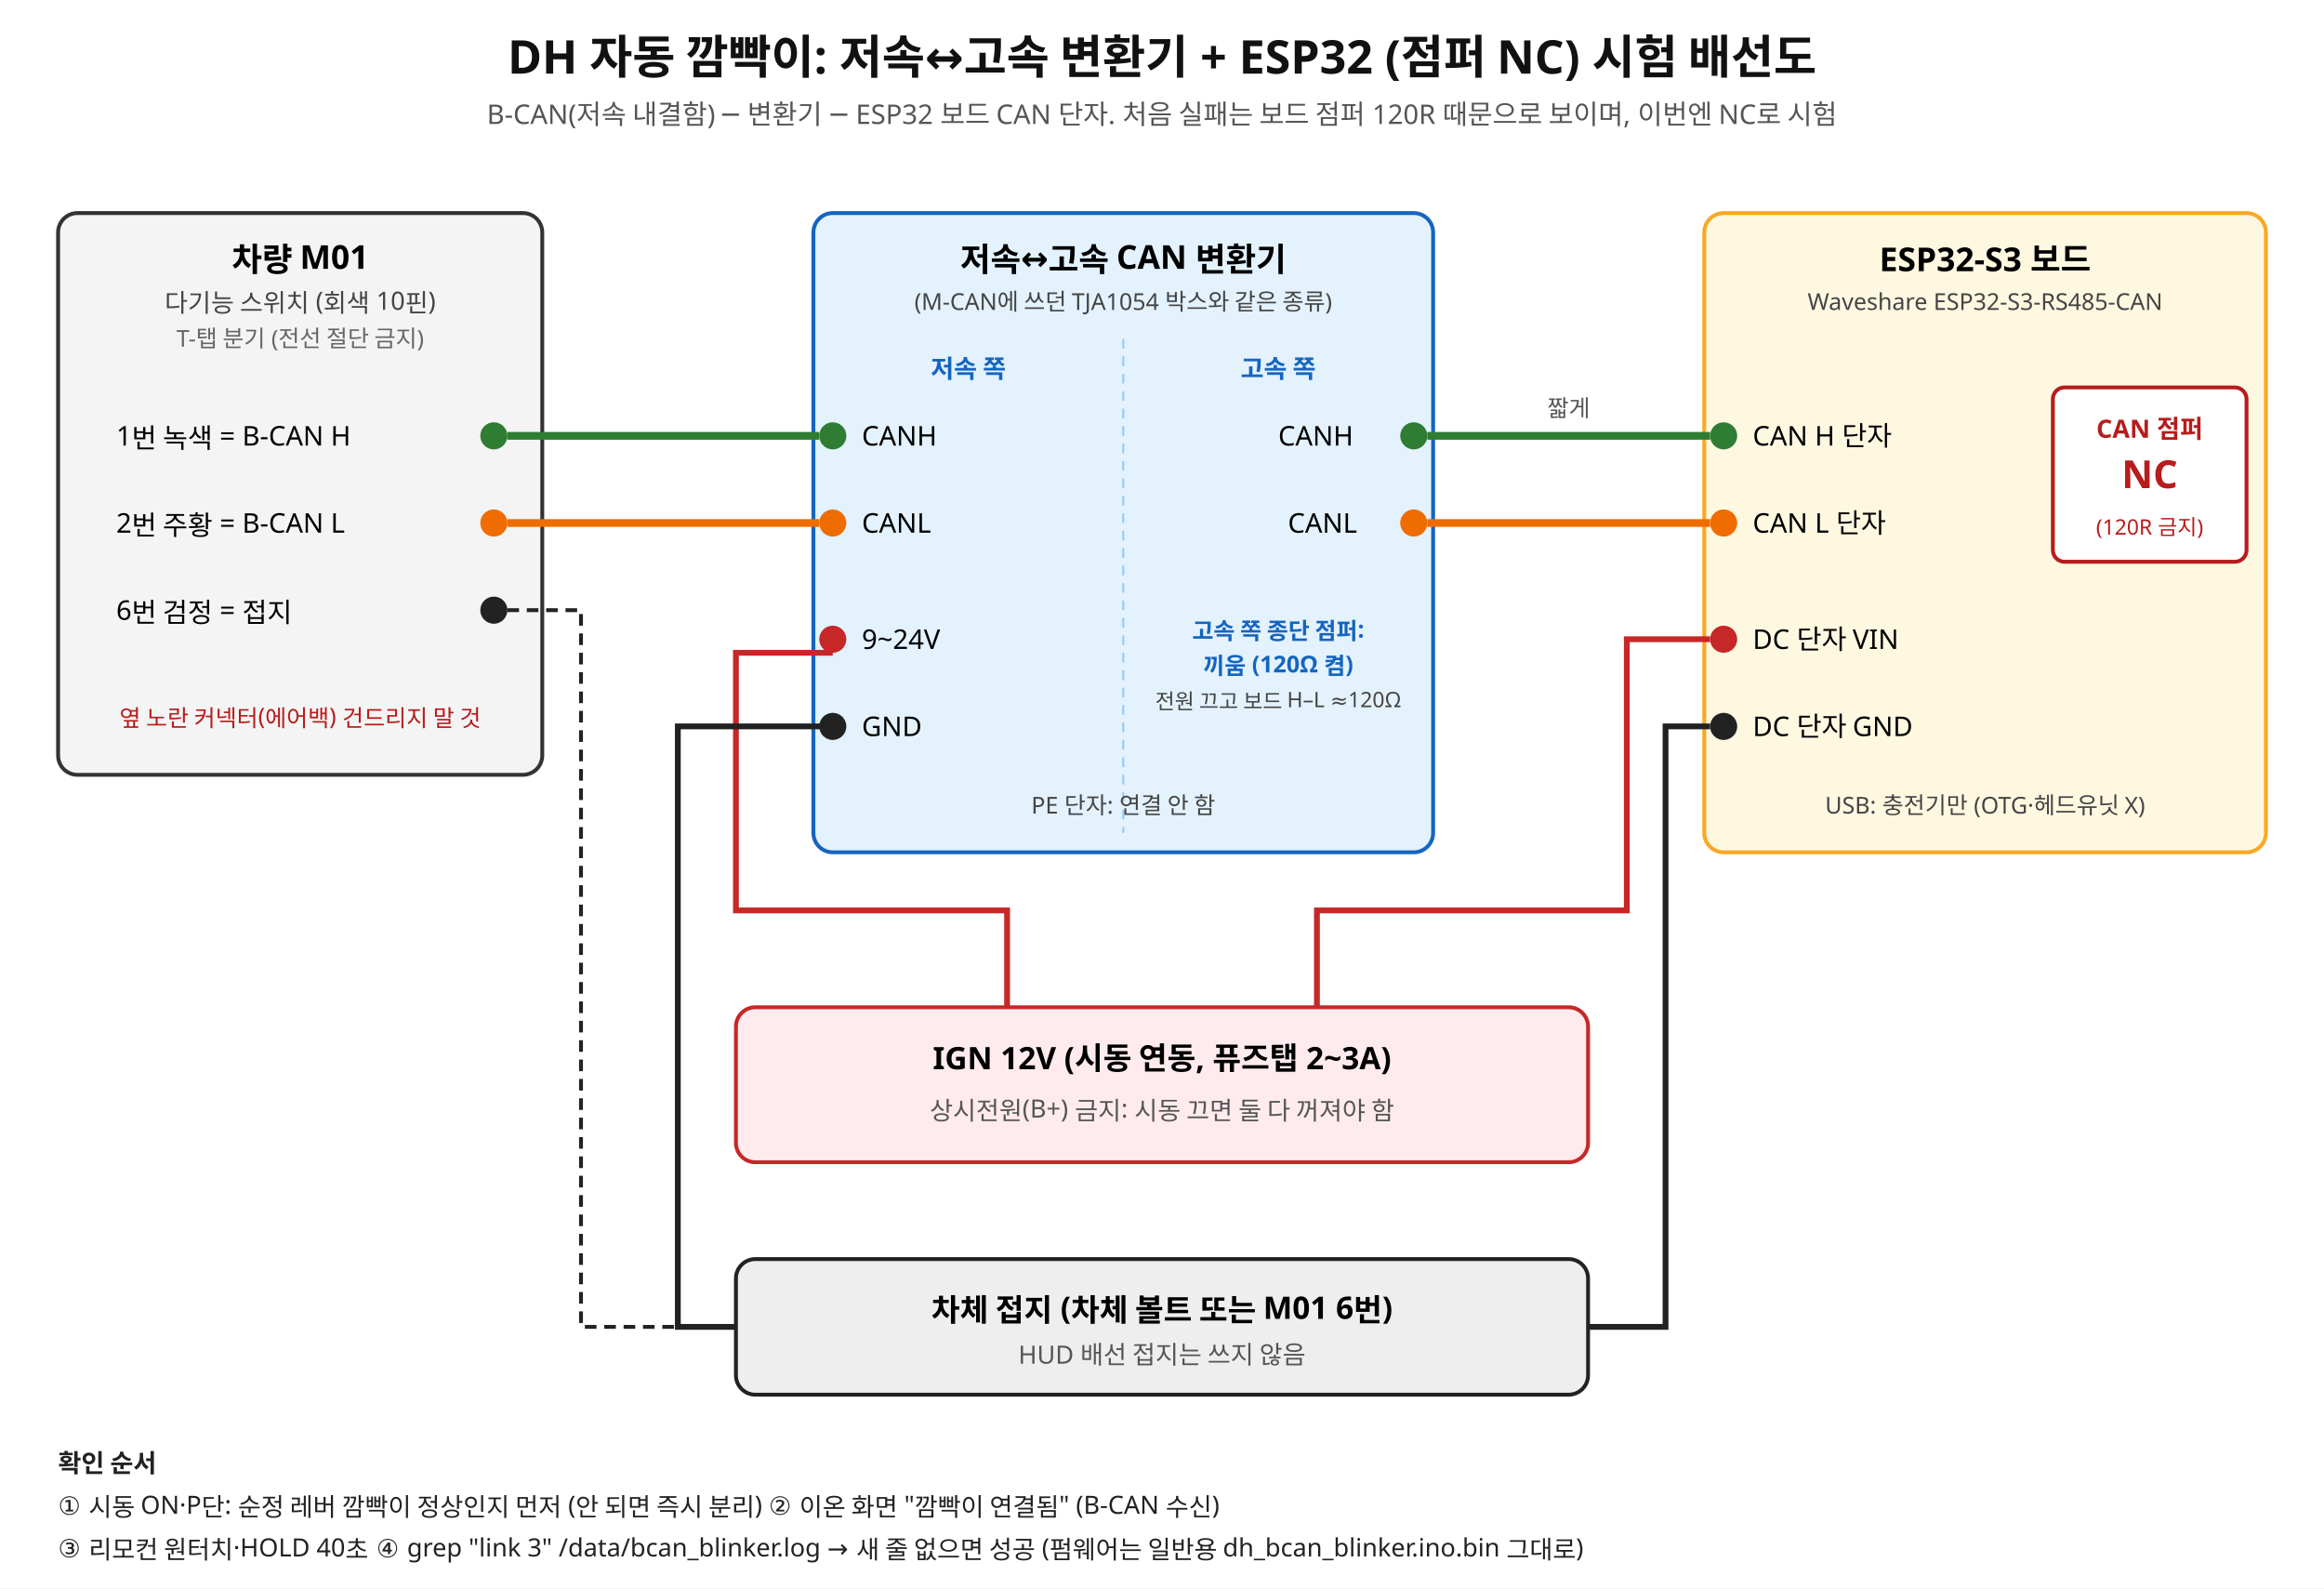
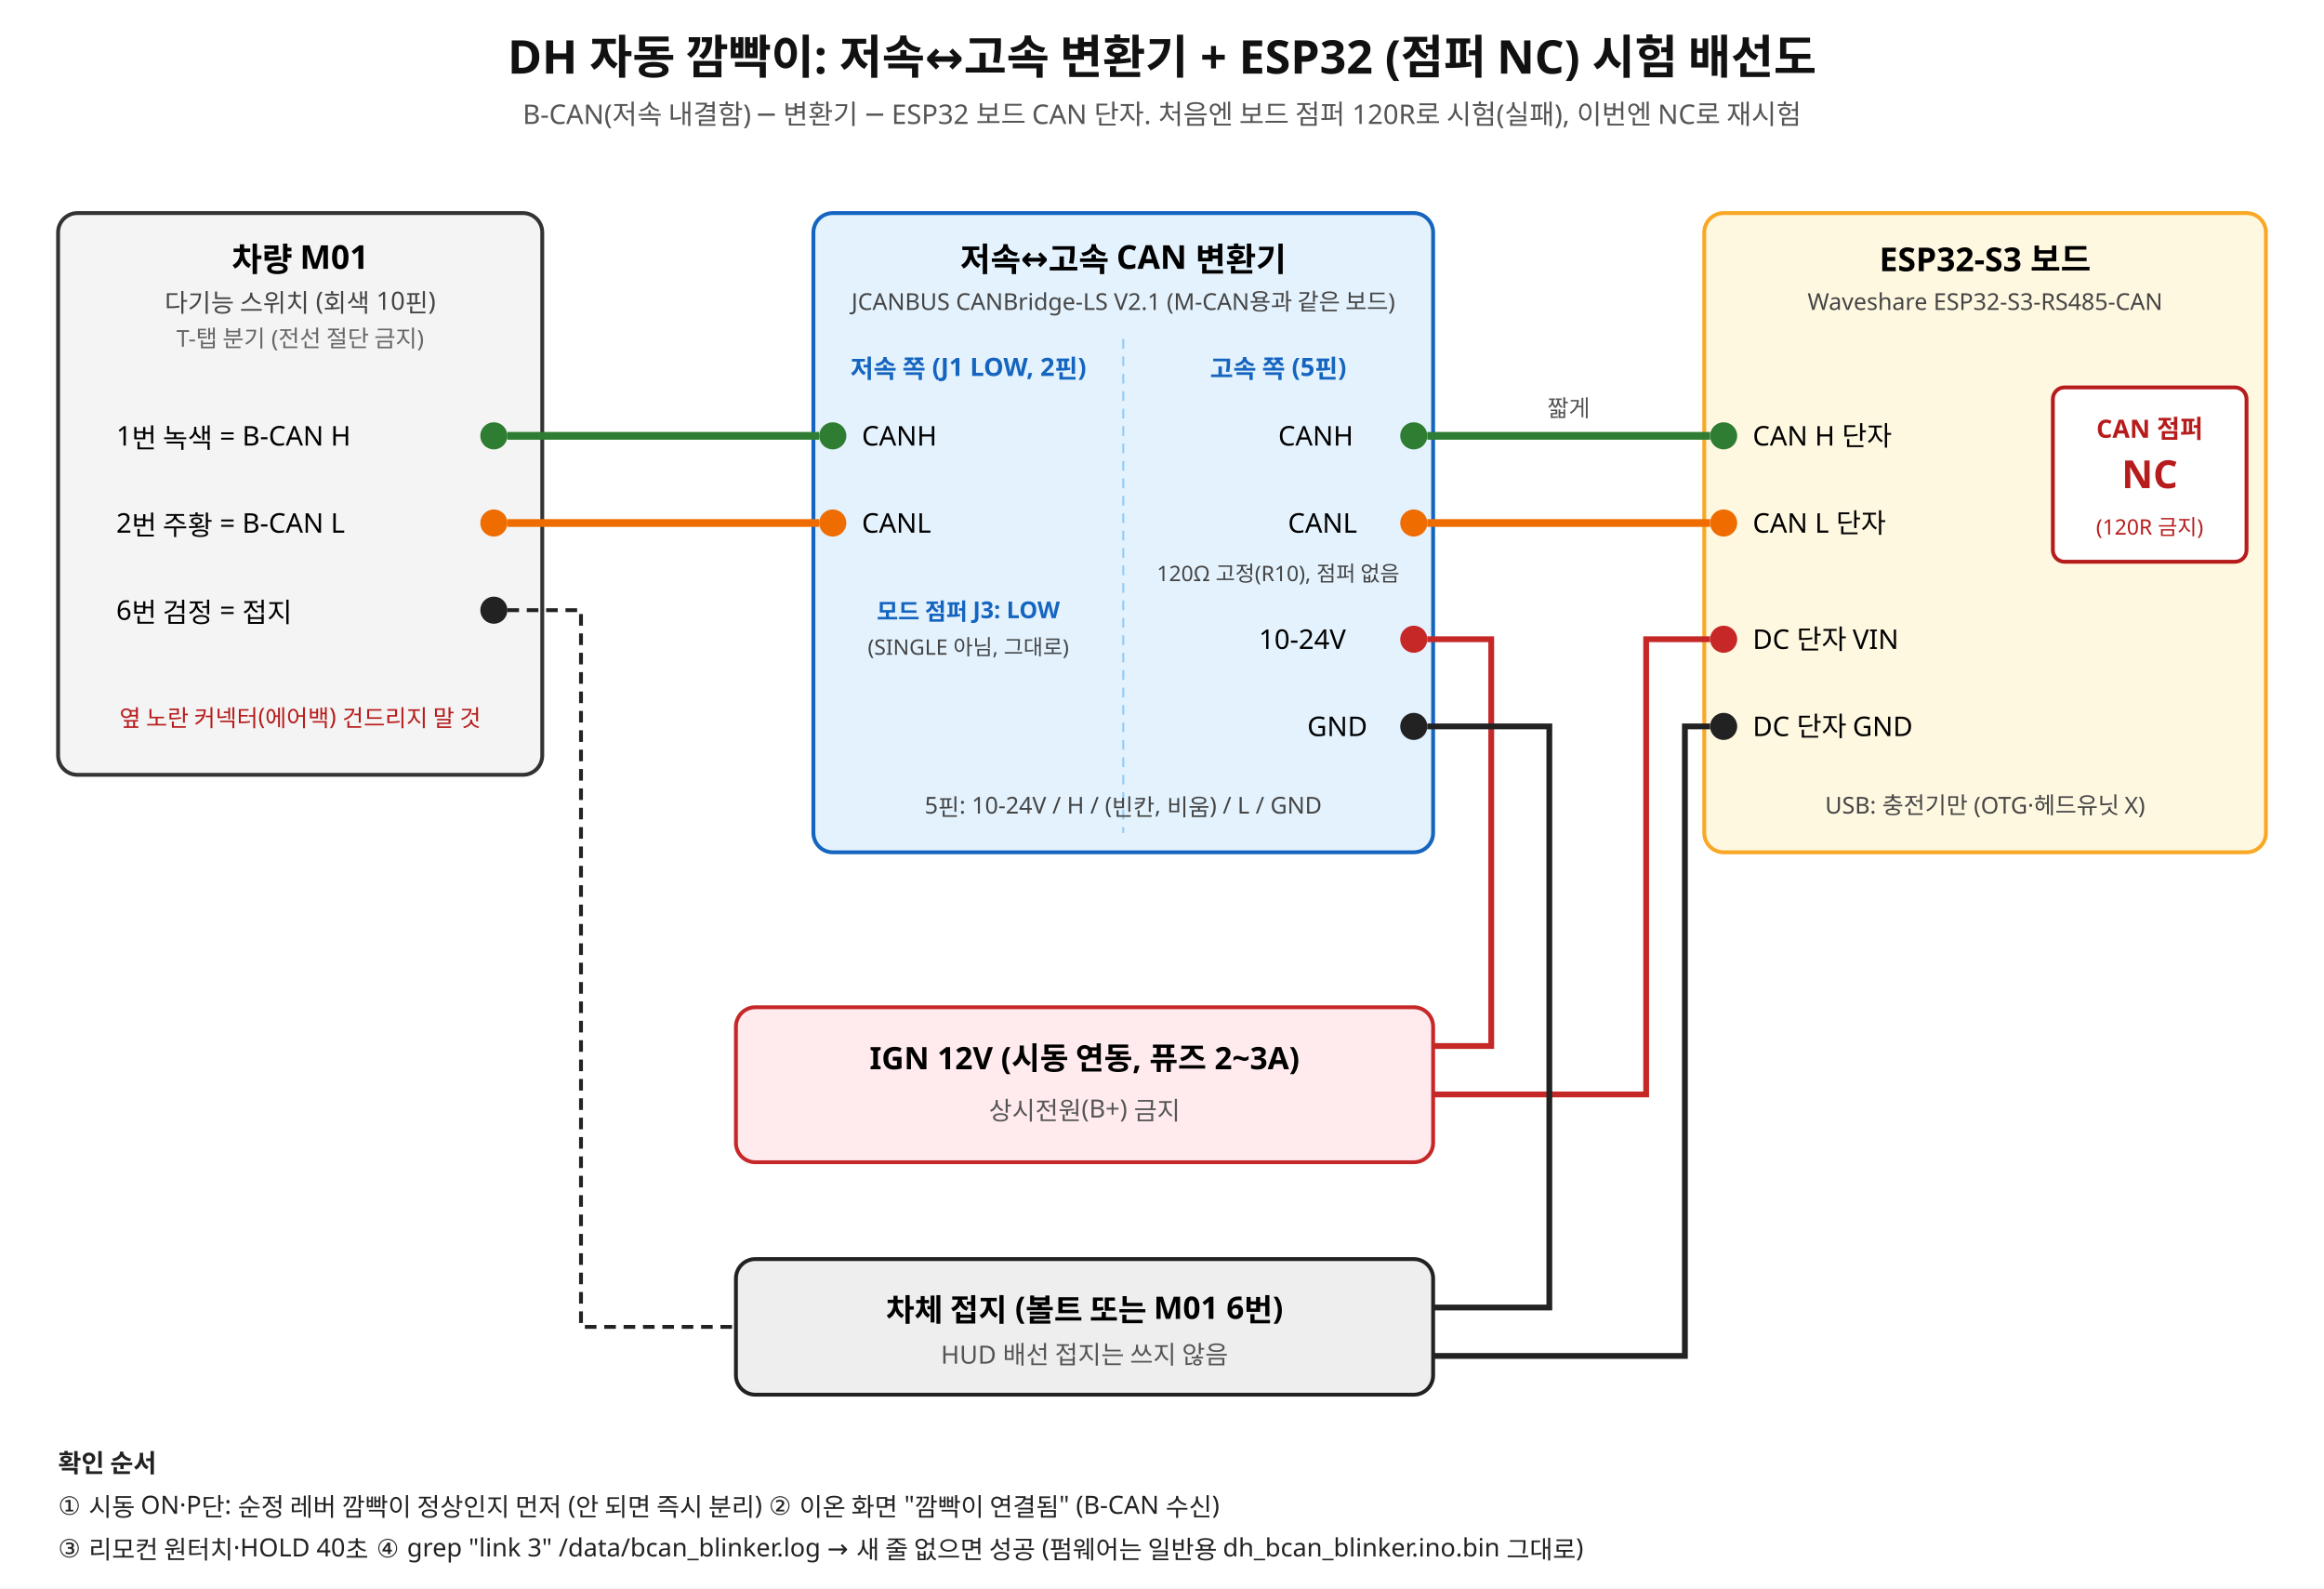
<svg xmlns="http://www.w3.org/2000/svg" viewBox="0 0 1200 820" width="1200" height="820" font-family="'NanumGothic','Noto Sans KR','Malgun Gothic','Apple SD Gothic Neo',sans-serif">
  <rect width="1200" height="820" fill="#ffffff" />
  <text x="600" y="38" text-anchor="middle" font-size="24" font-weight="700" fill="#111">DH 자동 깜빡이: 저속↔고속 변환기 + ESP32 (점퍼 NC) 시험 배선도</text>
-   <text x="600" y="64" text-anchor="middle" font-size="14" fill="#555">B-CAN(저속 내결함) ─ 변환기 ─ ESP32 보드 CAN 단자. 처음 실패는 보드 점퍼 120R 때문으로 보이며, 이번엔 NC로 시험</text>
+   <text x="600" y="64" text-anchor="middle" font-size="14" fill="#555">B-CAN(저속 내결함) ─ 변환기 ─ ESP32 보드 CAN 단자. 처음엔 보드 점퍼 120R로 시험(실패), 이번엔 NC로 재시험</text>
  <rect x="30" y="110" width="250" height="290" rx="10" fill="#f4f4f4" stroke="#333" stroke-width="2" />
  <text x="155" y="140" text-anchor="middle" font-size="17" font-weight="700">차량 M01</text>
  <text x="155" y="161" text-anchor="middle" font-size="13" fill="#444">다기능 스위치 (회색 10핀)</text>
  <text x="155" y="179" text-anchor="middle" font-size="12" fill="#666">T-탭 분기 (전선 절단 금지)</text>
  <g font-size="14">
    <circle cx="255" cy="225" r="7" fill="#2e7d32" />
    <text x="60" y="230">1번 녹색 = B-CAN H</text>
    <circle cx="255" cy="270" r="7" fill="#ef6c00" />
    <text x="60" y="275">2번 주황 = B-CAN L</text>
    <circle cx="255" cy="315" r="7" fill="#222" />
    <text x="60" y="320">6번 검정 = 접지</text>
  </g>
  <text x="155" y="375" text-anchor="middle" font-size="12" fill="#b71c1c">옆 노란 커넥터(에어백) 건드리지 말 것</text>
  <rect x="420" y="110" width="320" height="330" rx="10" fill="#e3f2fd" stroke="#1565c0" stroke-width="2" />
  <text x="580" y="140" text-anchor="middle" font-size="17" font-weight="700">저속↔고속 CAN 변환기</text>
-   <text x="580" y="160" text-anchor="middle" font-size="12" fill="#444">(M-CAN에 쓰던 TJA1054 박스와 같은 종류)</text>
+   <text x="580" y="160" text-anchor="middle" font-size="12" fill="#444">JCANBUS CANBridge-LS V2.1 (M-CAN용과 같은 보드)</text>
  <line x1="580" y1="175" x2="580" y2="430" stroke="#90caf9" stroke-dasharray="5,4" />
-   <text x="500" y="195" text-anchor="middle" font-size="13" font-weight="700" fill="#1565c0">저속 쪽</text>
-   <text x="660" y="195" text-anchor="middle" font-size="13" font-weight="700" fill="#1565c0">고속 쪽</text>
+   <text x="500" y="195" text-anchor="middle" font-size="13" font-weight="700" fill="#1565c0">저속 쪽 (J1 LOW, 2핀)</text>
+   <text x="660" y="195" text-anchor="middle" font-size="13" font-weight="700" fill="#1565c0">고속 쪽 (5핀)</text>
  <g font-size="14">
    <circle cx="430" cy="225" r="7" fill="#2e7d32" />
    <text x="445" y="230">CANH</text>
    <circle cx="430" cy="270" r="7" fill="#ef6c00" />
    <text x="445" y="275">CANL</text>
    <circle cx="730" cy="225" r="7" fill="#2e7d32" />
    <text x="660" y="230">CANH</text>
    <circle cx="730" cy="270" r="7" fill="#ef6c00" />
    <text x="665" y="275">CANL</text>
-     <circle cx="430" cy="330" r="7" fill="#c62828" />
-     <text x="445" y="335">9~24V</text>
-     <circle cx="430" cy="375" r="7" fill="#222" />
-     <text x="445" y="380">GND</text>
+     <circle cx="730" cy="330" r="7" fill="#c62828" />
+     <text x="650" y="335">10-24V</text>
+     <circle cx="730" cy="375" r="7" fill="#222" />
+     <text x="675" y="380">GND</text>
  </g>
-   <text x="660" y="330" text-anchor="middle" font-size="12" font-weight="700" fill="#1565c0">고속 쪽 종단 점퍼:</text>
-   <text x="660" y="348" text-anchor="middle" font-size="12" font-weight="700" fill="#1565c0">끼움 (120Ω 켬)</text>
-   <text x="660" y="366" text-anchor="middle" font-size="11" fill="#444">전원 끄고 보드 H–L ≈120Ω</text>
-   <text x="580" y="420" text-anchor="middle" font-size="12" fill="#444">PE 단자: 연결 안 함</text>
+   <text x="500" y="320" text-anchor="middle" font-size="12" font-weight="700" fill="#1565c0">모드 점퍼 J3: LOW</text>
+   <text x="500" y="338" text-anchor="middle" font-size="11" fill="#444">(SINGLE 아님, 그대로)</text>
+   <text x="660" y="300" text-anchor="middle" font-size="11" fill="#444">120Ω 고정(R10), 점퍼 없음</text>
+   <text x="580" y="420" text-anchor="middle" font-size="12" fill="#444">5핀: 10-24V / H / (빈칸, 비움) / L / GND</text>
  <rect x="880" y="110" width="290" height="330" rx="10" fill="#fff8e1" stroke="#f9a825" stroke-width="2" />
  <text x="1025" y="140" text-anchor="middle" font-size="17" font-weight="700">ESP32-S3 보드</text>
  <text x="1025" y="160" text-anchor="middle" font-size="12" fill="#444">Waveshare ESP32-S3-RS485-CAN</text>
  <g font-size="14">
    <circle cx="890" cy="225" r="7" fill="#2e7d32" />
    <text x="905" y="230">CAN H 단자</text>
    <circle cx="890" cy="270" r="7" fill="#ef6c00" />
    <text x="905" y="275">CAN L 단자</text>
    <circle cx="890" cy="330" r="7" fill="#c62828" />
    <text x="905" y="335">DC 단자 VIN</text>
    <circle cx="890" cy="375" r="7" fill="#222" />
    <text x="905" y="380">DC 단자 GND</text>
  </g>
  <rect x="1060" y="200" width="100" height="90" rx="6" fill="#fff" stroke="#b71c1c" stroke-width="2" />
  <text x="1110" y="226" text-anchor="middle" font-size="13" font-weight="700" fill="#b71c1c">CAN 점퍼</text>
  <text x="1110" y="252" text-anchor="middle" font-size="20" font-weight="700" fill="#b71c1c">NC</text>
  <text x="1110" y="276" text-anchor="middle" font-size="11" fill="#b71c1c">(120R 금지)</text>
  <text x="1025" y="420" text-anchor="middle" font-size="12" fill="#444">USB: 충전기만 (OTG·헤드유닛 X)</text>
  <line x1="262" y1="225" x2="423" y2="225" stroke="#2e7d32" stroke-width="4" />
  <line x1="262" y1="270" x2="423" y2="270" stroke="#ef6c00" stroke-width="4" />
  <line x1="737" y1="225" x2="883" y2="225" stroke="#2e7d32" stroke-width="4" />
  <line x1="737" y1="270" x2="883" y2="270" stroke="#ef6c00" stroke-width="4" />
  <text x="810" y="215" text-anchor="middle" font-size="12" fill="#555">짧게</text>
-   <rect x="380" y="520" width="440" height="80" rx="10" fill="#ffebee" stroke="#c62828" stroke-width="2" />
-   <text x="600" y="552" text-anchor="middle" font-size="16" font-weight="700">IGN 12V (시동 연동, 퓨즈탭 2~3A)</text>
-   <text x="600" y="578" text-anchor="middle" font-size="13" fill="#555">상시전원(B+) 금지: 시동 끄면 둘 다 꺼져야 함</text>
-   <path d="M430 337 L380 337 L380 470 L520 470 L520 520" fill="none" stroke="#c62828" stroke-width="3" />
-   <path d="M883 330 L840 330 L840 470 L680 470 L680 520" fill="none" stroke="#c62828" stroke-width="3" />
-   <rect x="380" y="650" width="440" height="70" rx="10" fill="#eeeeee" stroke="#222" stroke-width="2" />
-   <text x="600" y="682" text-anchor="middle" font-size="16" font-weight="700">차체 접지 (차체 볼트 또는 M01 6번)</text>
-   <text x="600" y="704" text-anchor="middle" font-size="13" fill="#555">HUD 배선 접지는 쓰지 않음</text>
-   <path d="M430 375 L350 375 L350 685 L380 685" fill="none" stroke="#222" stroke-width="3" />
-   <path d="M883 375 L860 375 L860 685 L820 685" fill="none" stroke="#222" stroke-width="3" />
-   <path d="M262 315 L300 315 L300 685 L350 685" fill="none" stroke="#222" stroke-width="2" stroke-dasharray="6,4" />
+   <rect x="380" y="520" width="360" height="80" rx="10" fill="#ffebee" stroke="#c62828" stroke-width="2" />
+   <text x="560" y="552" text-anchor="middle" font-size="16" font-weight="700">IGN 12V (시동 연동, 퓨즈 2~3A)</text>
+   <text x="560" y="578" text-anchor="middle" font-size="13" fill="#555">상시전원(B+) 금지</text>
+   <path d="M737 330 L770 330 L770 540 L740 540" fill="none" stroke="#c62828" stroke-width="3" />
+   <path d="M883 330 L850 330 L850 565 L740 565" fill="none" stroke="#c62828" stroke-width="3" />
+   <rect x="380" y="650" width="360" height="70" rx="10" fill="#eeeeee" stroke="#222" stroke-width="2" />
+   <text x="560" y="682" text-anchor="middle" font-size="16" font-weight="700">차체 접지 (볼트 또는 M01 6번)</text>
+   <text x="560" y="704" text-anchor="middle" font-size="13" fill="#555">HUD 배선 접지는 쓰지 않음</text>
+   <path d="M737 375 L800 375 L800 675 L740 675" fill="none" stroke="#222" stroke-width="3" />
+   <path d="M883 375 L870 375 L870 700 L740 700" fill="none" stroke="#222" stroke-width="3" />
+   <path d="M262 315 L300 315 L300 685 L380 685" fill="none" stroke="#222" stroke-width="2" stroke-dasharray="6,4" />
  <g font-size="13" fill="#222">
    <text x="30" y="760" font-weight="700">확인 순서</text>
    <text x="30" y="782">① 시동 ON·P단: 순정 레버 깜빡이 정상인지 먼저 (안 되면 즉시 분리)  ② 이온 화면 "깜빡이 연결됨" (B-CAN 수신)</text>
    <text x="30" y="804">③ 리모컨 원터치·HOLD 40초  ④ grep "link 3" /data/bcan_blinker.log → 새 줄 없으면 성공 (펌웨어는 일반용 dh_bcan_blinker.ino.bin 그대로)</text>
  </g>
</svg>
